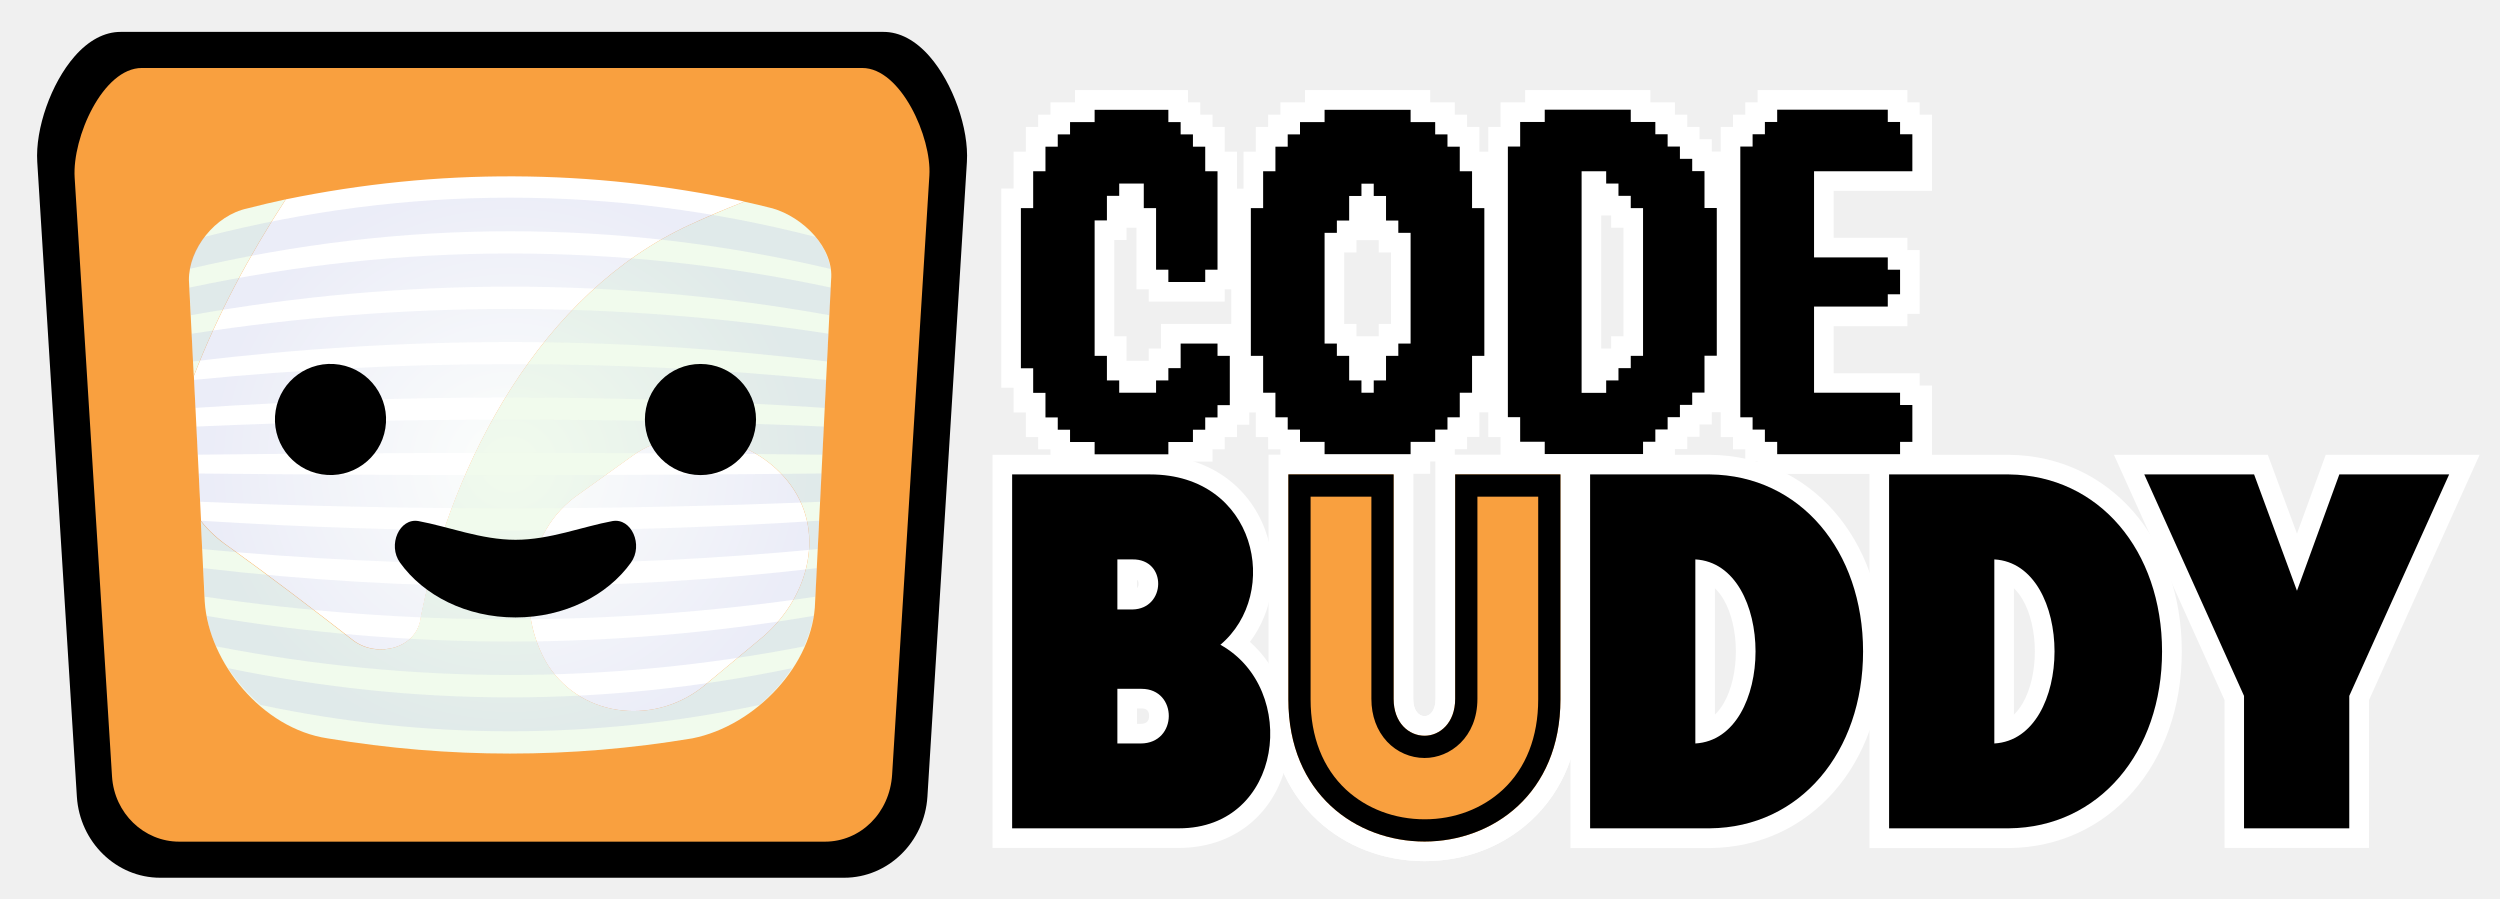
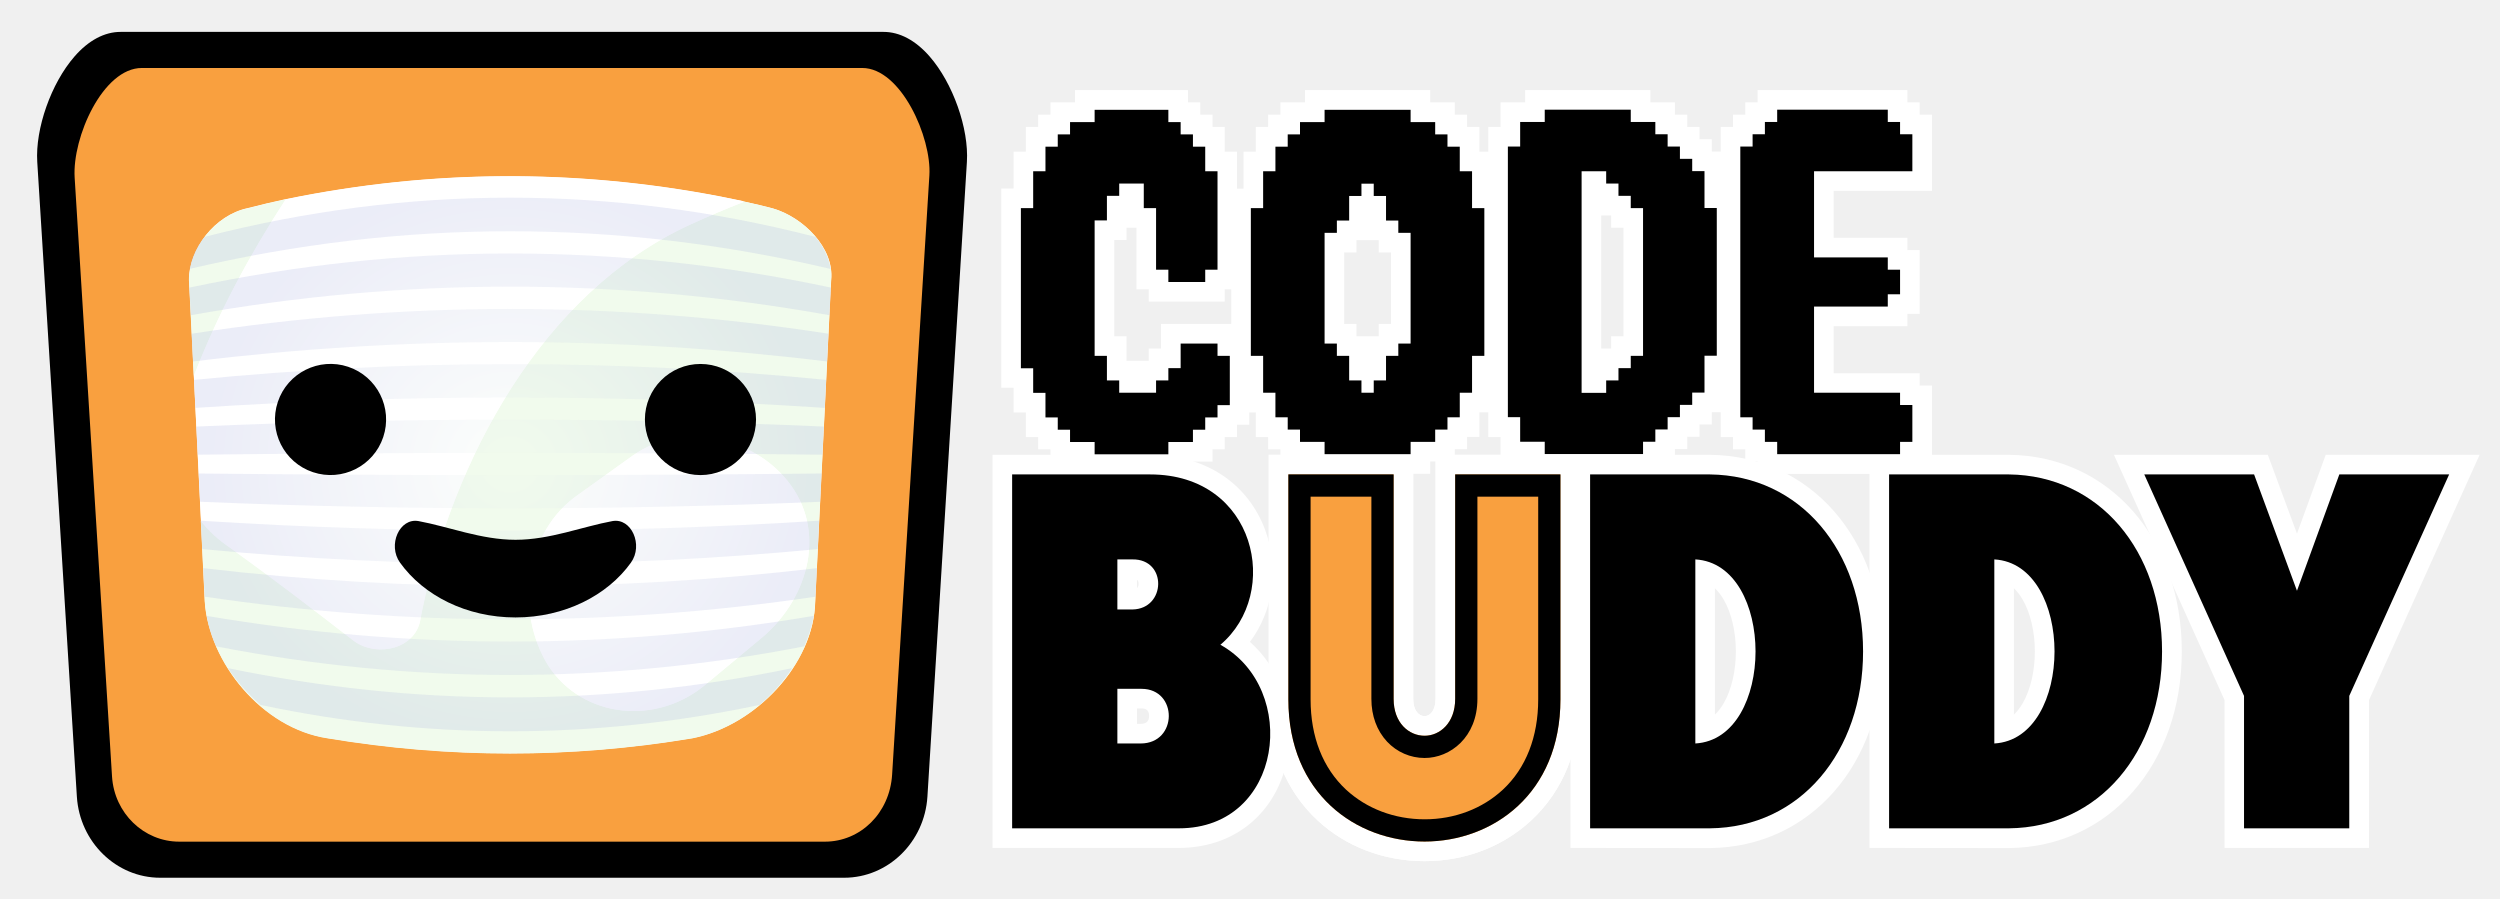
<svg xmlns="http://www.w3.org/2000/svg" version="1.1" id="Layer_1" x="0px" y="0px" viewBox="0 0 1912.3 687.2" style="enable-background:new 0 0 1912.3 687.2;" xml:space="preserve">
  <style type="text/css">
	.st0{fill:#FFFFFF;}
	.st1{display:none;}
	.st2{display:inline;fill:#8B95CC;}
	.st3{display:inline;}
	.st4{fill:#BAD1C3;}
	.st5{display:inline;fill:#F1FBED;}
	.st6{display:inline;fill:#9CA3DB;}
	.st7{display:inline;fill:#BDCCD4;}
	.st8{fill:#F9A03F;}
	.st9{fill:#F1FBED;}
	.st10{opacity:0.2;fill:url(#SVGID_1_);enable-background:new    ;}
</style>
  <polygon class="st0" points="156.6,456.4 145.4,231.4 189.3,159.4 540.5,148.4 591,159.4 630.2,326.3 623.8,456.4 579.1,516.3   493.3,553.7 339.4,543.9 218.5,519.3 " />
  <polygon class="st0" points="822.3,362.5 822.3,353.1 803.5,353.1 803.5,343.7 794.1,343.7 794.1,334.3 784.7,334.3 784.7,315.5   775.3,315.5 775.3,296.6 765.9,296.6 765.9,144.2 775.3,144.2 775.3,116 784.7,116 784.7,97.1 794.1,97.1 794.1,87.7 803.5,87.7   803.5,78.3 822.3,78.3 822.3,68.9 908.7,68.9 908.7,78.3 918.1,78.3 918.1,87.7 927.5,87.7 927.5,97.1 936.8,97.1 936.8,116   946.2,116 946.2,221.3 936.8,221.3 936.8,230.7 878.7,230.7 878.7,221.3 869.3,221.3 869.3,174.2 861.7,174.2 861.7,183.6   852.3,183.6 852.3,257.2 861.7,257.2 861.7,276 878.7,276 878.7,266.6 888.1,266.6 888.1,247.8 946.2,247.8 946.2,257.2   955.6,257.2 955.6,324.9 946.2,324.9 946.2,334.3 936.8,334.3 936.8,343.7 927.5,343.7 927.5,353.1 908.7,353.1 908.7,362.5 " />
-   <path class="st0" d="M998.2,362.5v-9.4h-18.8v-9.4H970v-9.4h-9.4v-18.8h-9.4v-28.2h-9.4v-143h9.4V116h9.4V97.1h9.4v-9.4h9.4v-9.4  h18.8v-9.4h95.8v9.4h18.8v9.4h9.4v9.4h9.4V116h9.4v28.2h9.4v143h-9.4v28.2h-9.4v18.8h-9.4v9.4h-9.4v9.4H1094v9.4H998.2z   M1054.6,257.2v-9.4h9.4v-54.7h-9.4v-9.4h-17v9.4h-9.4v54.7h9.4v9.4h9.4H1054.6z" />
-   <path class="st0" d="M1166.6,362.5v-9.4h-18.8v-18.8h-9.4V97.1h9.4V78.3h18.8v-9.4h95.8v9.4h18.8v9.4h9.4v9.4h9.4v9.4h9.4v9.4h9.4  v28.2h9.4v143h-9.4v28.2h-9.4v9.4h-9.4v9.4h-9.4v9.4h-9.4v9.4h-9.4v9.4H1166.6z M1232.4,266.6v-9.4h9.4v-83h-9.4v-9.4h-7.6v101.8  H1232.4z" />
+   <path class="st0" d="M998.2,362.5v-9.4h-18.8v-9.4H970v-9.4h-9.4v-18.8h-9.4v-28.2h-9.4v-143h9.4V116h9.4V97.1h9.4v-9.4h9.4v-9.4  h18.8v-9.4h95.8v9.4h18.8v9.4h9.4v9.4h9.4V116h9.4v28.2h9.4v143h-9.4v28.2h-9.4v18.8h-9.4v9.4h-9.4v9.4H1094v9.4h-95.8V362.5z   M1054.6,257.2v-9.4h9.4v-54.7h-9.4v-9.4h-17v9.4h-9.4v54.7h9.4v9.4h9.4H1054.6z" />
+   <path class="st0" d="M1166.6,362.5v-9.4h-18.8v-18.8h-9.4V97.1h9.4V78.3h18.8v-9.4h95.8v9.4h18.8v9.4h9.4v9.4h9.4v9.4h9.4v9.4h9.4  v28.2h9.4v143h-9.4v28.2h-9.4v9.4h-9.4v9.4h-9.4v9.4h-9.4v9.4h-9.4v9.4h-105.2V362.5z M1232.4,266.6v-9.4h9.4v-83h-9.4v-9.4h-7.6  v101.8L1232.4,266.6L1232.4,266.6z" />
  <polygon class="st0" points="1344.4,362.5 1344.4,353.1 1335,353.1 1335,343.7 1325.6,343.7 1325.6,334.3 1316.2,334.3 1316.2,97.1   1325.6,97.1 1325.6,87.7 1335,87.7 1335,78.3 1344.4,78.3 1344.4,68.9 1459,68.9 1459,78.3 1468.4,78.3 1468.4,87.7 1477.8,87.7   1477.8,146 1402.6,146 1402.6,181.9 1459,181.9 1459,191.3 1468.4,191.3 1468.4,240.1 1459,240.1 1459,249.5 1402.6,249.5   1402.6,285.5 1468.4,285.5 1468.4,294.9 1477.8,294.9 1477.8,353.1 1468.4,353.1 1468.4,362.5 " />
  <path class="st0" d="M759.2,648.6V347.9h120.6c41.9,0,74.8,21.6,88.1,57.9c10.8,29.4,5.9,61.6-11.8,85.2  c10.8,9.6,19.2,21.8,24.4,36.1c6.9,18.6,7.9,39.5,3,58.7c-10,38.8-41.4,62.8-81.8,62.8H759.2z M872.5,553.7c4.3,0,6.5-2,6.5-6.1  c0-5.7-4.4-5.7-5.8-5.7h-3.5v11.8H872.5z M869.7,449.9c0.8-0.8,1.3-2,1.2-3.5c0-1.5-0.4-2.4-1.2-2.9V449.9z" />
  <path class="st0" d="M1089.7,658.7c-31.2,0-60.3-11.1-81.9-31.2c-24.4-22.7-37.3-54.6-37.3-92.5V347.9H1081v186.7  c0,9.1,4.4,13.2,8.7,13.2c4,0,8.4-4.1,8.4-13.2V347.9h110.5V535c0,37.8-12.9,69.8-37.2,92.4C1149.7,647.6,1120.7,658.7,1089.7,658.7  z" />
-   <path class="st0" d="M1089.7,658.7c-31.2,0-60.3-11.1-81.9-31.2c-24.4-22.7-37.3-54.6-37.3-92.5V347.9H1081v186.7  c0,9.1,4.4,13.2,8.7,13.2c4,0,8.4-4.1,8.4-13.2V347.9h110.5V535c0,37.8-12.9,69.8-37.2,92.4C1149.7,647.6,1120.7,658.7,1089.7,658.7  z M1017.5,535c0,24.4,7.7,44.5,22.3,58c13,12,30.7,18.7,50,18.7c19.1,0,36.7-6.6,49.6-18.6c14.6-13.6,22.3-33.6,22.3-58V394.9h-16.5  v139.7c0,22.3-9.4,36.4-17.2,44.2c-10.2,10.2-24.1,16-38.1,16c-14.9,0-29.3-6.3-39.6-17.3c-10.5-11.2-16.1-26.1-16.1-43V394.9h-16.5  V535z" />
-   <path class="st0" d="M1201.3,648.6V347.9l106.9,0c76.5,0.9,132,64.1,132,150.4c0,86.3-55.5,149.5-132,150.4l-0.1,0H1201.3z   M1311.8,546.6c2.4-2.3,4.6-5.1,6.6-8.5c6-10.2,9.4-24.8,9.4-39.8c0-15.1-3.4-29.6-9.4-39.8c-2-3.4-4.2-6.2-6.6-8.5V546.6z" />
-   <path class="st0" d="M1430,648.6V347.9l106.9,0c76.5,0.9,132,64.1,132,150.4c0,86.3-55.5,149.5-132,150.4l-0.1,0H1430z   M1540.5,546.6c2.4-2.3,4.6-5.1,6.6-8.5c6-10.2,9.4-24.8,9.4-39.8c0-15.1-3.4-29.6-9.4-39.8c-2-3.4-4.2-6.2-6.6-8.5V546.6z" />
+   <path class="st0" d="M1089.7,658.7c-31.2,0-60.3-11.1-81.9-31.2c-24.4-22.7-37.3-54.6-37.3-92.5V347.9H1081v186.7  c0,9.1,4.4,13.2,8.7,13.2c4,0,8.4-4.1,8.4-13.2V347.9h110.5V535c0,37.8-12.9,69.8-37.2,92.4C1149.7,647.6,1120.7,658.7,1089.7,658.7  z M1017.5,535c0,24.4,7.7,44.5,22.3,58c13,12,30.7,18.7,50,18.7c19.1,0,36.7-6.6,49.6-18.6c14.6-13.6,22.3-33.6,22.3-58V394.9h-16.5  v139.7c0,22.3-9.4,36.4-17.2,44.2c-10.2,10.2-24.1,16-38.1,16c-14.9,0-29.3-6.3-39.6-17.3c-10.5-11.2-16.1-26.1-16.1-43V394.9h-16.5  V535H1017.5z" />
+   <path class="st0" d="M1201.3,648.6V347.9h106.9c76.5,0.9,132,64.1,132,150.4s-55.5,149.5-132,150.4h-0.1L1201.3,648.6L1201.3,648.6z   M1311.8,546.6c2.4-2.3,4.6-5.1,6.6-8.5c6-10.2,9.4-24.8,9.4-39.8c0-15.1-3.4-29.6-9.4-39.8c-2-3.4-4.2-6.2-6.6-8.5V546.6z" />
+   <path class="st0" d="M1430,648.6V347.9h106.9c76.5,0.9,132,64.1,132,150.4s-55.5,149.5-132,150.4h-0.1L1430,648.6L1430,648.6z   M1540.5,546.6c2.4-2.3,4.6-5.1,6.6-8.5c6-10.2,9.4-24.8,9.4-39.8c0-15.1-3.4-29.6-9.4-39.8c-2-3.4-4.2-6.2-6.6-8.5V546.6z" />
  <polygon class="st0" points="1701.6,648.6 1701.6,535.5 1617,347.9 1734.7,347.9 1757,408.2 1779,347.9 1896.7,347.9 1812.1,535.5   1812.1,648.6 " />
  <g id="Layer_1_00000042700427122550223860000016171415287862758302_" class="st1">
    <path class="st2" d="M1424.9,815.9H863.7c-30.8,0-56.4-23.9-58.3-54.7l-32.5-504.1c-2.2-33.7,24.6-92.2,58.4-92.2h626.1   c33.8,0,60.5,58.5,58.3,92.2l-32.5,504.1C1481.3,792,1455.7,815.9,1424.9,815.9z" />
    <g class="st3">
      <path class="st4" d="M1359.2,285.5h-24.7l0.7,0.4l-43.7,26.7c-111,67.9-190.7,177.6-218.8,304.6c-0.4,1.8-0.8,3.6-1.2,5.5l0,0    c-5.1,24.5-33.4,35.9-54.6,22L913.8,577c-8.9-5.8-16.6-12.9-23-20.8l3.3,72.2c2.5,54.2,47.1,96.9,101.4,96.9h297.6    c54.3,0,98.9-42.7,101.4-96.9l13.3-292C1409.1,308.7,1387,285.5,1359.2,285.5z" />
      <path class="st4" d="M929.4,285.5c-27.7,0-49.8,23.1-48.6,50.8l4,88.4c17.6-50.5,43.3-97.5,76.1-139.2H929.4L929.4,285.5z" />
    </g>
    <path class="st5" d="M913.8,577l103.1,67.7c21.1,13.9,49.4,2.5,54.6-22l0,0c0.4-1.8,0.8-3.7,1.2-5.5   c28.2-127,107.8-236.7,218.8-304.6l43.7-26.7l-0.7-0.4H960.9c-32.8,41.7-58.5,88.7-76.1,139.2l6,131.5   C897.2,564.1,905,571.2,913.8,577z" />
    <path class="st5" d="M1200.3,528l44.1-29.7c42.8-28.9,100.9-17.6,129.8,25.2l0,0c28.9,42.8,17.6,100.9-25.2,129.8l-44.1,29.7   c-42.8,28.9-100.9,17.6-129.8-25.2l0,0C1146.3,615,1157.5,556.9,1200.3,528z" />
    <g class="st3">
      <path d="M1217.4,617.3c0,30.5-35,52.1-78.1,52.1s-78.1-21.6-78.1-52.1s35-4.2,78.1-4.2S1217.4,586.8,1217.4,617.3z" />
      <g>
-         <ellipse transform="matrix(0.3302 -0.9439 0.9439 0.3302 402.3628 1496.691)" cx="1255.8" cy="464.8" rx="82.6" ry="28.1" />
-         <ellipse transform="matrix(0.9439 -0.3302 0.3302 0.9439 -95.5482 367.1014)" cx="1032.8" cy="464.8" rx="28.1" ry="82.6" />
+         <ellipse transform="matrix(0.3302 -0.9439 0.9439 0.3302 402.3526 1496.651)" cx="1255.8" cy="464.8" rx="82.6" ry="28.1" />
+         <ellipse transform="matrix(0.9439 -0.3302 0.3302 0.9439 -95.5477 367.1008)" cx="1032.8" cy="464.8" rx="28.1" ry="82.6" />
      </g>
    </g>
    <path class="st6" d="M136.9,815.9h-561.2c-30.8,0-56.4-23.9-58.3-54.7l-32.5-504.1c-2.2-33.7,24.6-92.2,58.3-92.2h626.1   c33.8,0,60.5,58.5,58.3,92.2l-32.5,504.1C193.3,792,167.7,815.9,136.9,815.9z" />
    <path class="st7" d="M5.1,725.3h-297.6c-54.3,0-98.9-42.7-101.4-96.9l-13.3-292c-1.3-27.7,20.9-50.8,48.6-50.8H71.2   c27.7,0,49.8,23.1,48.6,50.8l-13.3,292C104.1,682.6,59.4,725.3,5.1,725.3z" />
    <path class="st5" d="M-271.1,644.7L-374.2,577c-35.2-23.1-52.2-65.5-42.5-106l0,0c27.9-116.7,98.1-218.5,197.3-286l34-23.1   l232.6,124L3.5,312.6c-111,67.9-190.7,177.6-218.8,304.6c-0.4,1.8-0.8,3.6-1.2,5.5l0,0C-221.7,647.2-250,658.6-271.1,644.7z" />
    <path class="st5" d="M-87.7,528l44.1-29.7c42.8-28.9,100.9-17.6,129.8,25.2l0,0c28.9,42.8,17.6,100.9-25.2,129.8L16.9,683   c-42.8,28.9-100.9,17.6-129.8-25.2l0,0C-141.7,615-130.5,556.9-87.7,528z" />
    <g class="st3">
      <path d="M-70.6,617.3c0,30.5-35,52.1-78.1,52.1s-78.1-21.6-78.1-52.1s35-4.2,78.1-4.2C-105.5,613.2-70.6,586.8-70.6,617.3z" />
      <g>
-         <ellipse transform="matrix(0.3302 -0.9439 0.9439 0.3302 -460.3211 280.928)" cx="-32.2" cy="464.8" rx="82.6" ry="28.1" />
-         <ellipse transform="matrix(0.9439 -0.3302 0.3302 0.9439 -167.7909 -58.1963)" cx="-255.2" cy="464.8" rx="28.1" ry="82.6" />
+         <ellipse transform="matrix(0.3302 -0.9439 0.9439 0.3302 -460.3147 280.8994)" cx="-32.2" cy="464.8" rx="82.6" ry="28.1" />
+         <ellipse transform="matrix(0.9439 -0.3302 0.3302 0.9439 -167.7911 -58.1965)" cx="-255.2" cy="464.8" rx="28.1" ry="82.6" />
      </g>
    </g>
  </g>
-   <path d="M780.9,159.2h9.4V131h9.4v-18.8h9.4v-9.4h9.4v-9.4h18.8v-9.4h56.4v9.4h9.4v9.4h9.4v9.4h9.4V131h9.4v75.3h-9.4v9.4h-28.2  v-9.4h-9.4v-47.1h-9.4v-18.8h-18.8v9.4h-9.4v18.8h-9.4v103.6h9.4V291h9.4v9.4h28.2V291h9.4v-9.4h9.4v-18.8h28.2v9.4h9.4v37.7h-9.4  v9.4h-9.4v9.4h-9.4v9.4h-18.8v9.4h-56.4v-9.4h-18.8v-9.4h-9.4v-9.4h-9.4v-18.8h-9.4v-18.8h-9.4V159.2z" />
-   <path d="M956.8,159.2h9.4V131h9.4v-18.8h9.4v-9.4h9.4v-9.4h18.8v-9.4h65.8v9.4h18.8v9.4h9.4v9.4h9.4V131h9.4v28.2h9.4v113h-9.4v28.2  h-9.4v18.8h-9.4v9.4h-9.4v9.4H1079v9.4h-65.8v-9.4h-18.8v-9.4H985v-9.4h-9.4v-18.8h-9.4v-28.2h-9.4V159.2z M1060.2,272.2h9.4v-9.4  h9.4v-84.7h-9.4v-9.4h-9.4v-18.8h-9.4v-9.4h-9.4v9.4h-9.4v18.8h-9.4v9.4h-9.4v84.7h9.4v9.4h9.4V291h9.4v9.4h9.4V291h9.4V272.2z" />
-   <path d="M1153.4,112.1h9.4V93.3h18.8v-9.4h65.8v9.4h18.8v9.4h9.4v9.4h9.4v9.4h9.4v9.4h9.4v28.2h9.4v113h-9.4v28.2h-9.4v9.4h-9.4v9.4  h-9.4v9.4h-9.4v9.4h-9.4v9.4h-75.2v-9.4h-18.8v-18.8h-9.4V112.1z M1247.4,272.2h9.4v-113h-9.4v-9.4h-9.4v-9.4h-9.4V131h-18.8v169.5  h18.8V291h9.4v-9.4h9.4V272.2z" />
-   <path d="M1331.2,112.1h9.4v-9.4h9.4v-9.4h9.4v-9.4h84.6v9.4h9.4v9.4h9.4V131h-75.2v65.9h56.4v9.4h9.4v18.8h-9.4v9.4h-56.4v65.9h65.8  v9.4h9.4v28.2h-9.4v9.4h-94v-9.4h-9.4v-9.4h-9.4v-9.4h-9.4V112.1z" />
+   <path d="M780.9,159.2h9.4V131h9.4v-18.8h9.4v-9.4h9.4v-9.4h18.8V84h56.4v9.4h9.4v9.4h9.4v9.4h9.4V131h9.4v75.3h-9.4v9.4h-28.2v-9.4  h-9.4v-47.1h-9.4v-18.8h-18.8v9.4h-9.4v18.8h-9.4v103.6h9.4V291h9.4v9.4h28.2V291h9.4v-9.4h9.4v-18.8h28.2v9.4h9.4v37.7h-9.4v9.4  h-9.4v9.4h-9.4v9.4h-18.8v9.4h-56.4v-9.4h-18.8v-9.4h-9.4v-9.4h-9.4v-18.8h-9.4v-18.8h-9.4L780.9,159.2L780.9,159.2z" />
+   <path d="M956.8,159.2h9.4V131h9.4v-18.8h9.4v-9.4h9.4v-9.4h18.8V84h65.8v9.4h18.8v9.4h9.4v9.4h9.4V131h9.4v28.2h9.4v113h-9.4v28.2  h-9.4v18.8h-9.4v9.4h-9.4v9.4H1079v9.4h-65.8V338h-18.8v-9.4H985v-9.4h-9.4v-18.8h-9.4v-28.2h-9.4L956.8,159.2L956.8,159.2z   M1060.2,272.2h9.4v-9.4h9.4v-84.7h-9.4v-9.4h-9.4v-18.8h-9.4v-9.4h-9.4v9.4h-9.4v18.8h-9.4v9.4h-9.4v84.7h9.4v9.4h9.4V291h9.4v9.4  h9.4V291h9.4V272.2z" />
+   <path d="M1153.4,112.1h9.4V93.3h18.8v-9.4h65.8v9.4h18.8v9.4h9.4v9.4h9.4v9.4h9.4v9.4h9.4v28.2h9.4v113h-9.4v28.2h-9.4v9.4h-9.4v9.4  h-9.4v9.4h-9.4v9.4h-9.4v9.4h-75.2v-9.4h-18.8v-18.8h-9.4L1153.4,112.1L1153.4,112.1z M1247.4,272.2h9.4v-113h-9.4v-9.4h-9.4v-9.4  h-9.4V131h-18.8v169.5h18.8V291h9.4v-9.4h9.4V272.2z" />
+   <path d="M1331.2,112.1h9.4v-9.4h9.4v-9.4h9.4v-9.4h84.6v9.4h9.4v9.4h9.4V131h-75.2v65.9h56.4v9.4h9.4v18.8h-9.4v9.4h-56.4v65.9h65.8  v9.4h9.4V338h-9.4v9.4h-94V338h-9.4v-9.4h-9.4v-9.4h-9.4L1331.2,112.1L1331.2,112.1z" />
  <path d="M879.8,362.9c81.2,0,100.4,90.9,53.7,130.3c60.7,33.7,48.1,140.4-31.7,140.4H774.2V362.9H879.8z M854.7,427.9v38.3h11.5  c25.8-0.4,26.8-38.7,0-38.3H854.7z M872.5,568.7c28.6,0,28.6-41.8,0.7-41.8h-18.5v41.8H872.5z" />
  <path class="st8" d="M1066,362.9v171.7c0,18.6,11.9,28.2,23.7,28.2c11.5,0,23.4-9.7,23.4-28.2V362.9h80.5V535  c0,72.3-51.9,108.7-103.9,108.7c-52.3,0-104.2-36.4-104.2-108.7V362.9H1066z" />
  <path d="M1176.6,379.9V535c0,28.7-9.4,52.6-27,69c-15.7,14.6-37,22.7-59.8,22.7c-23.1,0-44.4-8.1-60.2-22.7  c-17.7-16.5-27.1-40.3-27.1-69V379.9h46.5v154.7c0,13,4.2,24.3,12,32.7c7.5,8,17.9,12.5,28.7,12.5c19.6,0,40.4-15.9,40.4-45.2V379.9  H1176.6 M1193.6,362.9h-80.5v171.7c0,18.6-11.9,28.2-23.4,28.2c-11.9,0-23.7-9.7-23.7-28.2V362.9h-80.5V535  c0,72.3,51.9,108.7,104.2,108.7c51.9,0,103.9-36.4,103.9-108.7V362.9L1193.6,362.9z" />
  <path d="M1308,633.6h-91.7V362.9h91.7c69,0.8,117.1,58.4,117.1,135.4C1425.1,575.2,1377,632.9,1308,633.6z M1296.8,568.7  c61.4-3.5,61.4-137.3,0-140.8V568.7z" />
  <path d="M1536.7,633.6H1445V362.9h91.7c69,0.8,117.1,58.4,117.1,135.4C1653.8,575.2,1605.7,632.9,1536.7,633.6z M1525.5,568.7  c61.4-3.5,61.4-137.3,0-140.8V568.7z" />
-   <path d="M1640.2,362.9h84l32.8,89l32.4-89h84l-76.4,169.4v101.3h-80.5V532.3L1640.2,362.9z" />
+   <path d="M1640.2,362.9h84l32.8,89l32.4-89h84L1797,532.3v101.3h-80.5V532.3L1640.2,362.9z" />
  <path d="M122.5,671.4c-33.5,0-61.5-27.2-63.7-62L28.5,123.9C26.9,98.4,39.1,63.7,57,43.2c10.7-12.3,22.9-18.8,35.2-18.8h583.7  c12.3,0,24.5,6.5,35.2,18.8c17.8,20.4,30.1,55.1,28.5,80.7l-30.2,485.5c-2.2,34.8-30.1,62-63.7,62H122.5z" />
  <path class="st8" d="M631,643.8H137.1c-27.1,0-49.6-21.8-51.4-49.7L57.1,135.8C55.2,105.2,78.7,52,108.5,52h551  c29.7,0,53.2,53.2,51.4,82.2l-28.5,458.3C680.6,622,658.1,643.8,631,643.8z" />
+   <path class="st0" d="M591.1,159.4c-4.1-1-7.3-1.8-10.3-2.6l0,0c-3.7-0.9-7.3-1.7-12.3-2.8c-0.1-0.1-0.1-0.1-0.2-0.2  c-5.2-1.1-10.5-2.2-15.7-3.2l-0.7-0.2l-0.1,0c-110.9-21.4-222.1-20.9-333.1,1.9l-0.1,0c-9.8,2.1-19.5,4.4-29.2,6.9  c-24.9,5.3-44.9,31.1-44.8,54.8c0.3,7.1,0.7,14.2,1.1,21.3l0,0l11,224.8c3.1,46.5,43.9,97,94,104.5c93,15.5,185.9,15.5,278.9,0  c48.5-9.6,93-56.7,94-104.5c4-82,8.1-164,12.2-246C638.3,189.6,614.3,166.1,591.1,159.4z" />
  <path class="st9" d="M591,159.4c-9.1-2.3-13.7-3.4-22.9-5.4c0.2,0.2,0.4,0.3,0.6,0.5c-13.8,5.4-27.3,11.2-40.7,17.3  c-114.5,52.4-181.8,182.1-205.2,295.1c-0.4,1.8-0.7,3.6-1.1,5.4l0,0c-2.7,23.8-32.9,31.2-51.1,18c-31.5-24.5-63.3-48.7-95.8-72.1  c-7.8-5.2-15.5-12.3-21.2-19.6c1,20.6,2,41.1,3,61.7c3.1,46.5,43.9,97,94,104.5c93,15.5,185.9,15.5,278.9,0  c48.5-9.6,93-56.7,94-104.5c4-82,8.1-164,12.2-246C638.2,189.6,614.2,166.1,591,159.4z M581.6,488.8c-13.7,11.3-27.3,22.6-40.9,34  c-37.2,32.3-94.7,27.4-121.5-14l0,0c-25.1-40.7-18.5-102,23.7-130.8c13.7-9.9,27.5-19.8,41.3-29.6c38.6-27.3,94.5-13.5,120.8,22.8  l0,0C632.7,409.6,616.7,460.1,581.6,488.8z" />
  <path class="st9" d="M189.3,159.4c-24.9,5.3-44.9,31.1-44.8,54.8c1.2,24.5,2.5,49,3.7,73.4c18.4-47.5,42.3-92.1,70.3-135.1  C208.7,154.6,199,156.9,189.3,159.4z" />
  <path class="st0" d="M528.1,171.7c13.4-6.2,26.9-11.9,40.7-17.3c-0.2-0.2-0.4-0.3-0.6-0.5c-116.4-24.8-233.1-25.4-349.6-1.4  c-28,43-51.9,87.6-70.3,135.1c1.8,37,3.7,73.9,5.5,110.9c5.7,7.3,13.4,14.3,21.2,19.6c32.5,23.3,64.2,47.6,95.8,72.1  c18.2,13.2,48.4,5.9,51.1-18l0,0c0.4-1.8,0.7-3.6,1.1-5.4C346.3,353.8,413.5,224.1,528.1,171.7z" />
  <path class="st0" d="M604.9,371.2c-26.3-36.4-82.2-50.1-120.8-22.8c-13.8,9.8-27.6,19.7-41.3,29.6c-42.2,28.8-48.7,90.1-23.7,130.8  l0,0c26.9,41.4,84.3,46.3,121.5,14c13.6-11.4,27.2-22.7,40.9-34C616.7,460.1,632.7,409.6,604.9,371.2L604.9,371.2z" />
-   <radialGradient id="SVGID_1_" cx="378.941" cy="765.207" r="247.472" gradientTransform="matrix(0.9323 0 0 0.8846 36.9425 -321.6315)" gradientUnits="userSpaceOnUse">
+   <radialGradient id="SVGID_1_" cx="379.181" cy="-100.665" r="247.472" gradientTransform="matrix(0.9323 0 0 -0.8846 36.7394 266.2395)" gradientUnits="userSpaceOnUse">
    <stop offset="0" style="stop-color:#F1FBED" />
    <stop offset="1" style="stop-color:#9CA3DB" />
  </radialGradient>
  <path class="st10" d="M147.6,276.5c-0.4-8.5-0.6-12.8-1.1-21.2c162.5-25.3,324.7-25.3,487.2,0c-0.4,8.5-0.6,12.7-1.1,21.2  C470.9,256.7,309.4,256.7,147.6,276.5z M634.5,241.1c0.4-8.5,0.6-12.7,1.1-21.1c-163.7-34.8-327-34.8-490.7,0  c0.4,8.4,0.6,12.7,1.1,21.1C308.9,212,471.5,212,634.5,241.1z M629.1,347.8c0.4-8.6,0.6-12.9,1.1-21.5c-160-7.1-320-7.1-480.1,0  c0.4,8.6,0.6,12.9,1.1,21.5C310.5,346,469.8,346,629.1,347.8z M635.3,205.7c-1.2-8.4-5.9-18-11.6-24.5c-155.8-40-311.4-40-467.2,0  c-5.6,6.5-10.3,16.1-11.6,24.5C308.6,167.3,471.7,167.3,635.3,205.7z M630.9,312c0.4-8.6,0.6-12.8,1.1-21.4  c-161.3-16.1-322.4-16.1-483.6,0c0.4,8.5,0.6,12.8,1.1,21.4C309.9,301.4,470.4,301.4,630.9,312z M199.3,539.2  c127.2,26.9,254.5,26.9,381.7,0c9.6-8.2,18-17.7,24.9-28.1c-143.8,29.8-287.6,29.8-431.4,0C181.3,521.5,189.7,530.9,199.3,539.2z   M615.1,494.4c3.4-7.6,5.9-15.4,7.3-23.3c-154.9,26.2-309.6,26.2-464.4,0c1.4,7.9,3.9,15.7,7.3,23.3  C315.2,523.6,465.1,523.6,615.1,494.4z M627.4,383.8c0.4-8.7,0.6-13,1.1-21.6c-158.8,1.6-317.7,1.6-476.5,0c0.4,8.6,0.6,13,1.1,21.6  C311.1,390.5,469.2,390.5,627.4,383.8z M154.7,420c157,15.1,313.8,15.1,470.8,0c0.4-8.7,0.6-13.1,1.1-21.7  c-157.7,10.1-315.3,10.1-473,0c0,0.1,0,0.2,0,0.3C154.1,407.1,154.3,411.4,154.7,420z M623.8,456.4c0.4-8.8,0.6-13.1,1.1-21.8  C468.4,453,312,453,155.5,434.6c0.4,8.7,0.6,13.1,1.1,21.8C312.3,479.5,468,479.5,623.8,456.4z" />
  <path d="M394.3,412.9c-26.2,0-51.3-10.1-74.1-14.3c-14.6-2.7-23.9,18.3-14.2,31.8c18,25.1,50.8,41.9,88.3,41.9s70.3-16.8,88.3-41.9  c9.7-13.5,0.4-34.5-14.2-31.8C445.6,402.8,420.6,412.9,394.3,412.9z" />
-   <ellipse transform="matrix(0.1602 -0.9871 0.9871 0.1602 -104.4515 518.9984)" cx="252.8" cy="320.9" rx="42.5" ry="42.5" />
+   <ellipse transform="matrix(0.3162 -0.9487 0.9487 0.3162 -131.5413 459.2287)" cx="252.8" cy="320.9" rx="42.5" ry="42.5" />
  <circle cx="535.8" cy="320.9" r="42.5" />
</svg>
